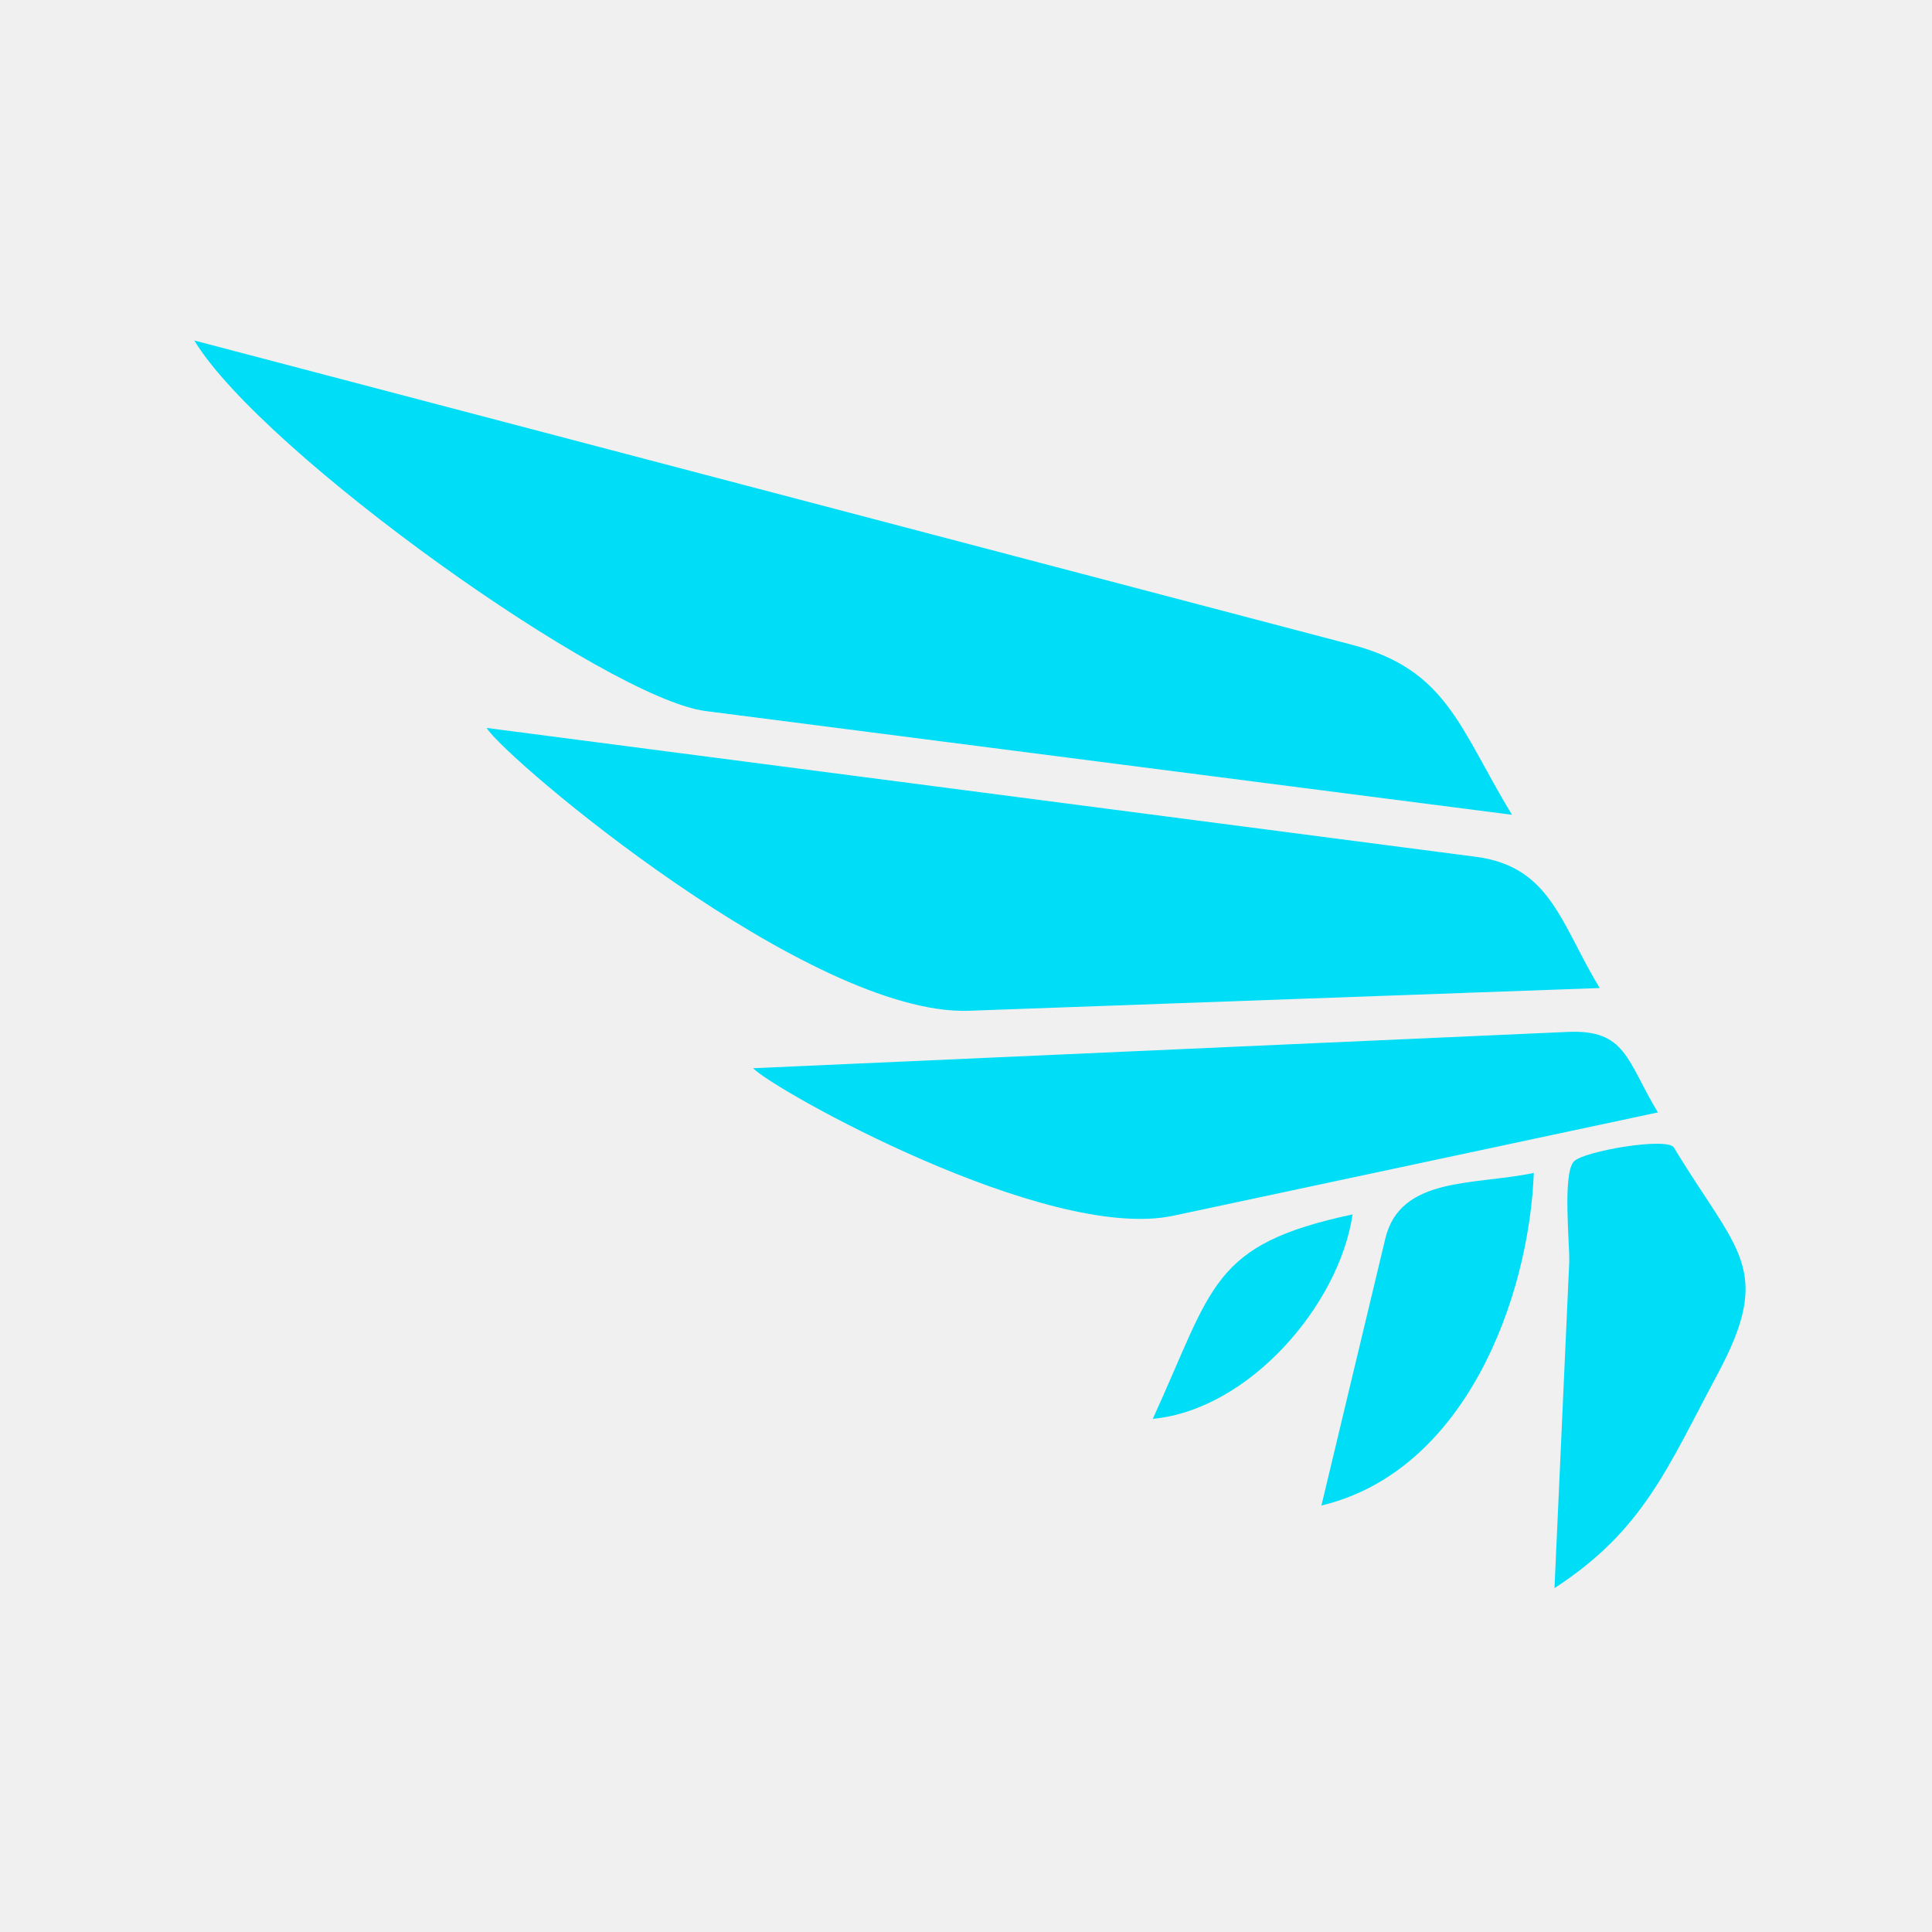
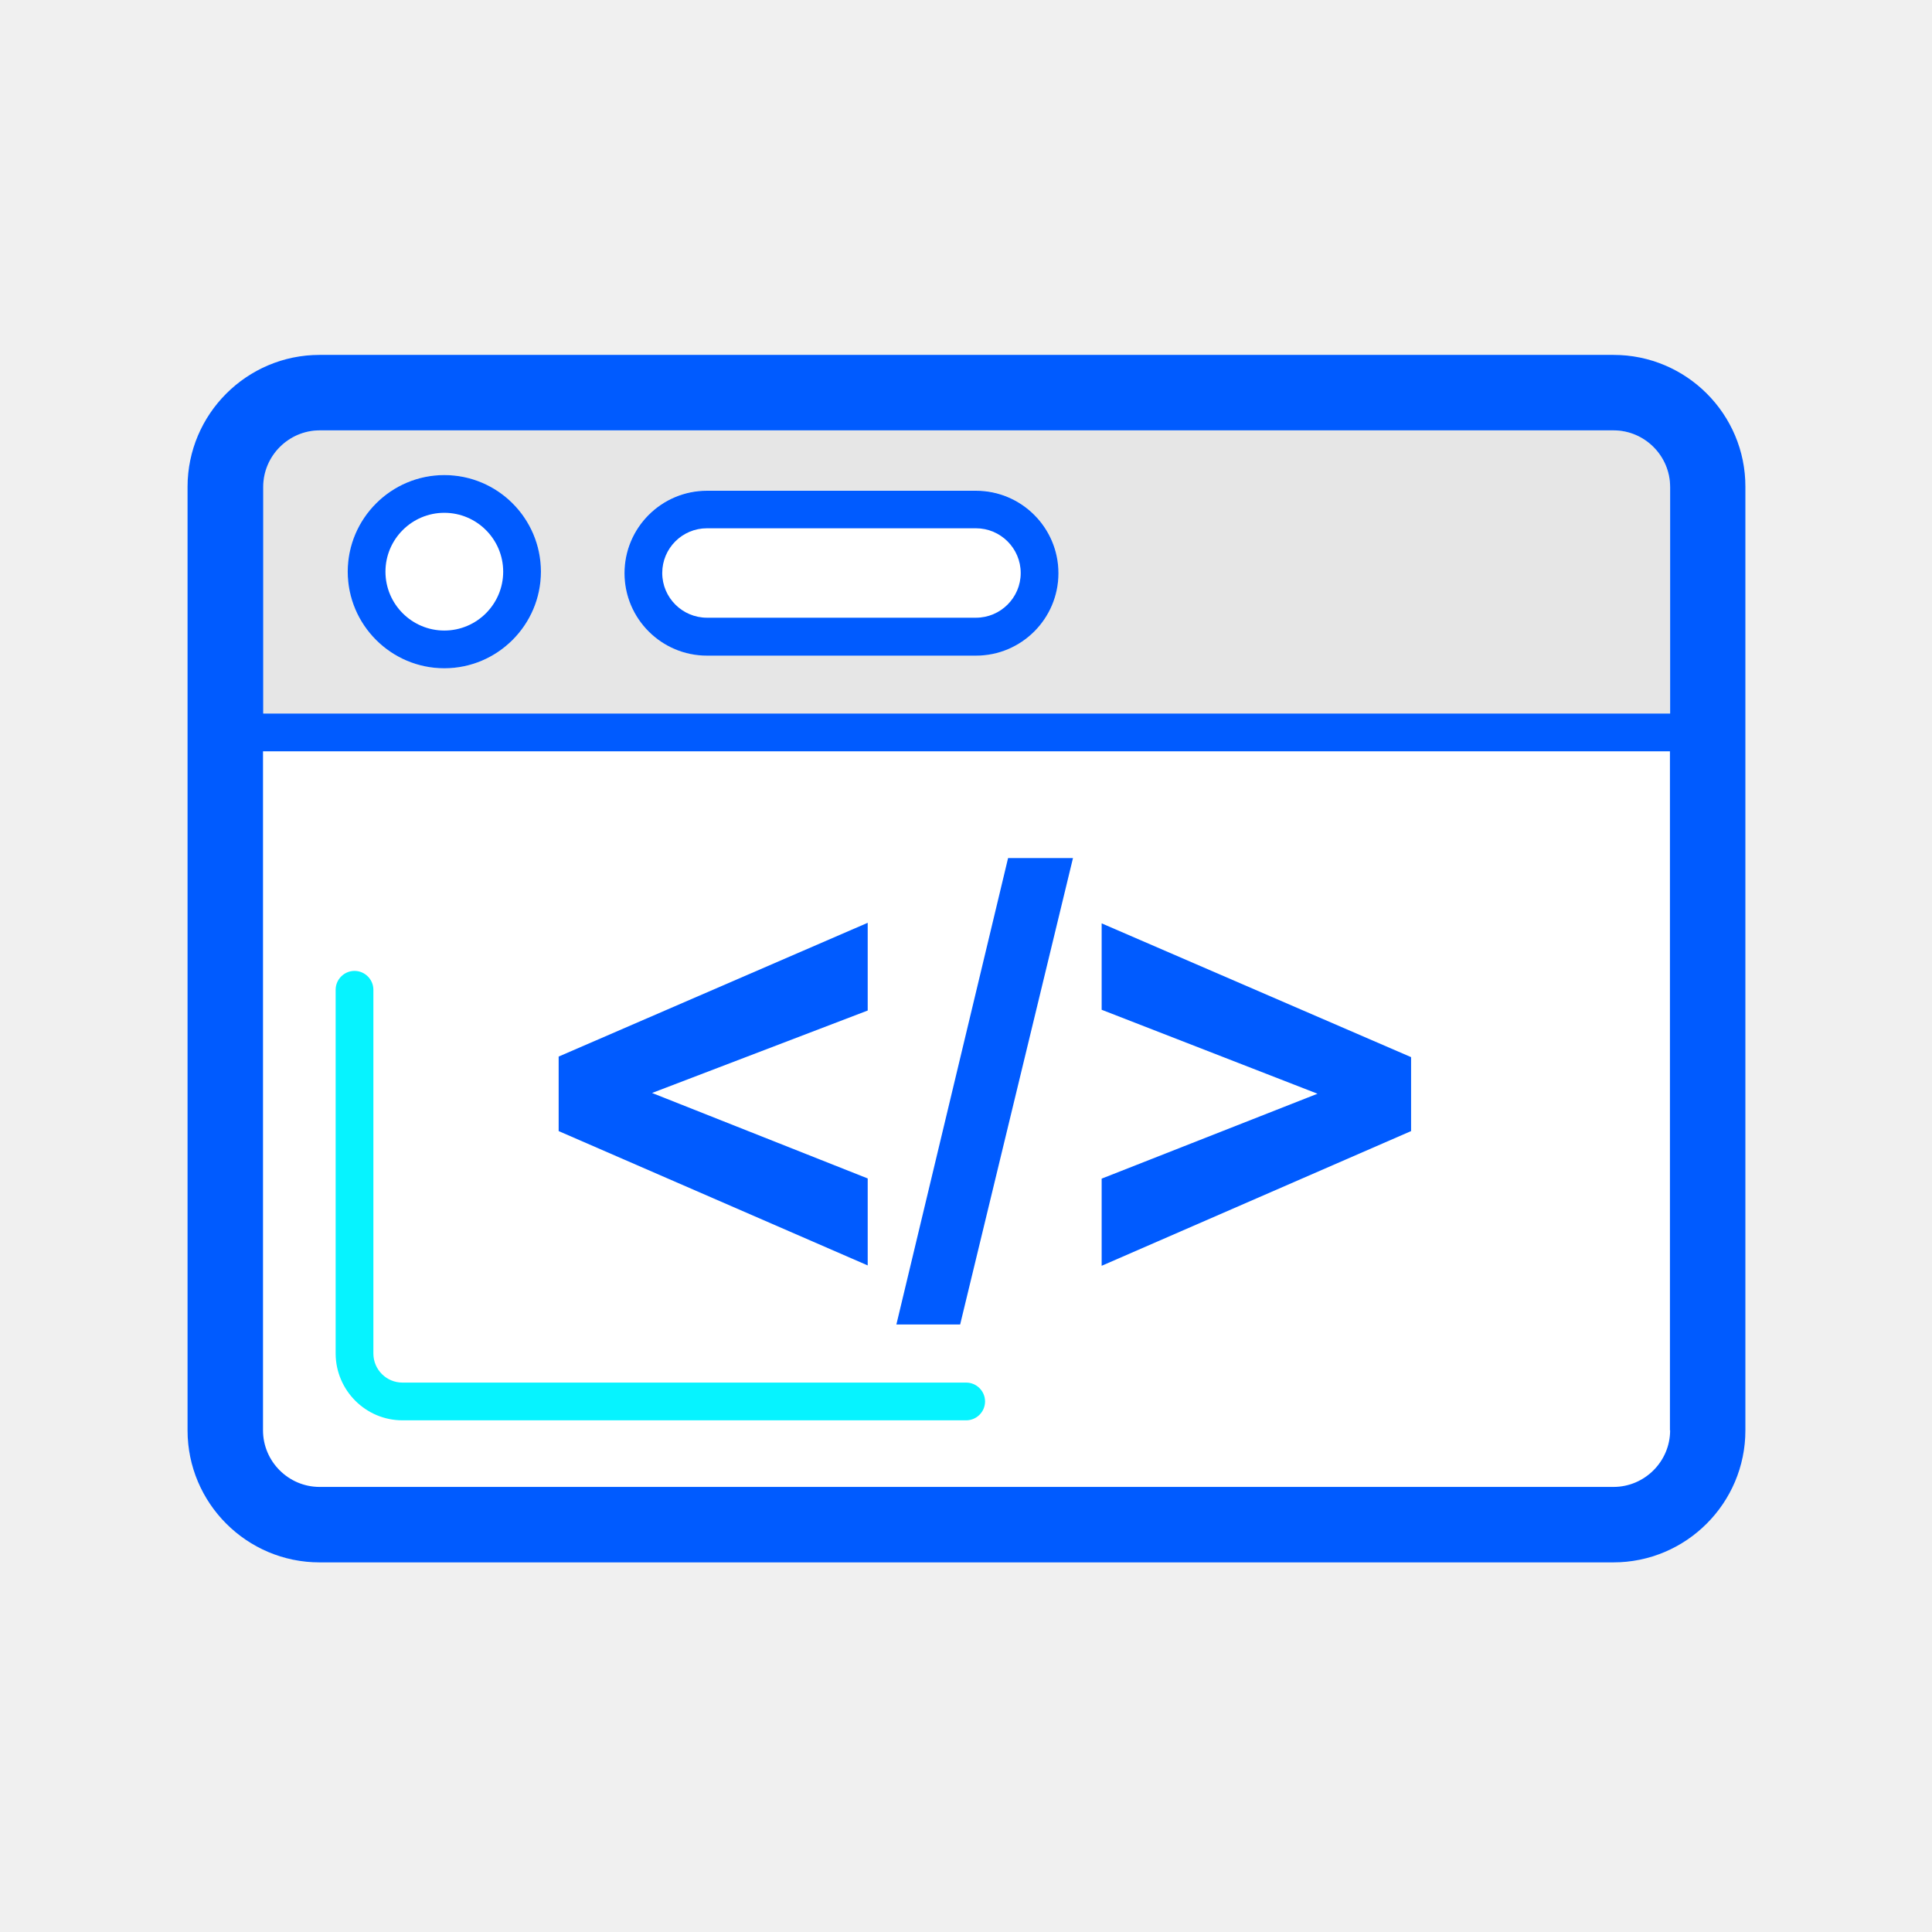
- <svg xmlns="http://www.w3.org/2000/svg" version="1.1" width="128" height="128" viewBox="0 0 128 128">
-   <g transform="matrix(0.8046875,0,0,0.8046875,12.76075,22.44678)">
-     <svg viewBox="0 0 95 77" data-background-color="#ffffff" preserveAspectRatio="xMidYMid meet" height="103" width="128">
-       <g id="tight-bounds" transform="matrix(1,0,0,1,-0.2405,0.1038806)">
-         <svg viewBox="0 0 95.481 76.792" height="76.792" width="95.481">
-           <g>
-             <svg viewBox="0 0 95.481 76.792" height="76.792" width="95.481">
-               <g>
-                 <svg viewBox="0 0 95.481 76.792" height="76.792" width="95.481">
-                   <g id="textblocktransform">
-                     <svg viewBox="0 0 95.481 76.792" height="76.792" width="95.481" id="textblock">
-                       <g>
-                         <svg viewBox="0 0 95.481 76.792" height="76.792" width="95.481">
-                           <g>
-                             <svg viewBox="0 0 95.481 76.792" height="76.792" width="95.481">
-                               <g>
-                                 <svg version="1.1" x="0" y="0" viewBox="0 9.786 100 80.427" enable-background="new 0 0 100 100" xml:space="preserve" width="95.481" height="76.792" class="icon-icon-0" data-fill-palette-color="accent" id="icon-0">
-                                   <path d="M49.942 52.994c13.552-0.488 27.103-0.977 40.653-1.465-2.527-4.177-3.159-7.831-7.989-8.461-7.229-0.94-14.458-1.883-21.688-2.826-14.023-1.827-28.05-3.654-42.075-5.48C20.101 36.792 39.724 53.361 49.942 52.994z" fill="#00ddf6" data-fill-palette-color="accent" />
-                                   <path d="M0 9.786c4.391 7.257 26.615 23.072 32.953 23.886 17.33 2.231 34.657 4.46 51.986 6.688-3.393-5.607-4.18-9.35-10.312-10.959-8.904-2.341-17.812-4.683-26.717-7.023C31.94 18.182 15.97 13.984 0 9.786z" fill="#00ddf6" data-fill-palette-color="accent" />
-                                   <path d="M63.108 66.207c10.413-2.219 20.826-4.439 31.241-6.66-2.028-3.346-2.034-5.359-5.827-5.189-6.158 0.273-12.314 0.549-18.471 0.822-11.343 0.506-22.686 1.014-34.028 1.518C37.298 58.064 54.94 67.947 63.108 66.207z" fill="#00ddf6" data-fill-palette-color="accent" />
-                                   <path d="M87.682 90.213c5.725-3.719 7.262-7.721 10.519-13.807 3.651-6.824 1.257-7.844-2.821-14.596-0.417-0.688-5.842 0.232-6.453 0.904-0.745 0.818-0.248 5.455-0.294 6.496C88.315 76.211 87.998 83.213 87.682 90.213z" fill="#00ddf6" data-fill-palette-color="accent" />
-                                   <path d="M86.35 63.447c-3.795 0.809-8.604 0.191-9.572 4.229-1.373 5.736-2.746 11.475-4.12 17.211C81.904 82.678 86.028 71.582 86.35 63.447z" fill="#00ddf6" data-fill-palette-color="accent" />
-                                   <path d="M74.666 66.121c-9.148 1.953-8.956 4.611-12.879 13.18C68.007 78.711 73.811 71.941 74.666 66.121z" fill="#00ddf6" data-fill-palette-color="accent" />
-                                 </svg>
-                               </g>
-                             </svg>
-                           </g>
-                         </svg>
-                       </g>
-                     </svg>
-                   </g>
-                 </svg>
-               </g>
-             </svg>
-           </g>
-           <defs />
-         </svg>
-         <rect width="95.481" height="76.792" fill="none" stroke="none" visibility="hidden" />
-       </g>
-     </svg>
-   </g>
+ <svg xmlns="http://www.w3.org/2000/svg" width="800px" height="800px" viewBox="0 0 1024 1024" class="icon" version="1.1">
+   <path d="M854.7 828.1H169.9c-38.9 0-70.5-31.6-70.5-70.5v-499c0-38.9 31.6-70.5 70.5-70.5h684.7c38.9 0 70.5 31.6 70.5 70.5v499c0.1 38.9-31.5 70.5-70.4 70.5z" fill="#FFFFFF" />
+   <path d="M885.2 258.1c0-16.5-13.5-30-30-30H169.4c-16.5 0-30 13.5-30 30v120.1h745.7V258.1z m-649.7 96.1c-28.2 0-51.2-23-51.2-51.2s23-51.2 51.2-51.2 51.2 23 51.2 51.2-22.9 51.2-51.2 51.2z m281.8-6.8H374.7c-24.1 0-43.7-19.6-43.7-43.7s19.6-43.7 43.7-43.7h142.6c24.1 0 43.7 19.6 43.7 43.7s-19.6 43.7-43.7 43.7z" fill="#E6E6E6" />
+   <path d="M213.3 752.8h298.8c5.5 0 10-4.5 10-10s-4.5-10-10-10H213.3c-8.5 0-15.4-6.9-15.4-15.4V524.6c0-5.5-4.5-10-10-10s-10 4.5-10 10v192.9c0.1 19.4 15.9 35.3 35.4 35.3z" fill="#06F3FF" />
+   <path d="M235.5 271.8c-17.2 0-31.2 14-31.2 31.2s14 31.2 31.2 31.2 31.2-14 31.2-31.2-14-31.2-31.2-31.2z" fill="#FFFFFF" />
+   <path d="M235.5 251.8c-28.2 0-51.2 23-51.2 51.2s23 51.2 51.2 51.2 51.2-23 51.2-51.2-22.9-51.2-51.2-51.2z m0 82.4c-17.2 0-31.2-14-31.2-31.2s14-31.2 31.2-31.2 31.2 14 31.2 31.2-14 31.2-31.2 31.2z" fill="#005BFF" />
+   <path d="M517.3 280.1H374.7c-13 0-23.7 10.6-23.7 23.7s10.6 23.7 23.7 23.7h142.6c13 0 23.7-10.6 23.7-23.7s-10.7-23.7-23.7-23.7z" fill="#FFFFFF" />
+   <path d="M517.3 260.1H374.7c-24.1 0-43.7 19.6-43.7 43.7s19.6 43.7 43.7 43.7h142.6c24.1 0 43.7-19.6 43.7-43.7s-19.6-43.7-43.7-43.7z m0 67.3H374.7c-13 0-23.7-10.6-23.7-23.7s10.6-23.7 23.7-23.7h142.6c13 0 23.7 10.6 23.7 23.7s-10.7 23.7-23.7 23.7z" fill="#005BFF" />
+   <path d="M855.2 188.1H169.4c-38.6 0-70 31.4-70 70v500c0 38.6 31.4 70 70 70h685.7c38.6 0 70-31.4 70-70v-500c0.1-38.6-31.3-70-69.9-70z m30 570c0 16.5-13.5 30-30 30H169.4c-16.5 0-30-13.5-30-30V398.2h745.7v359.9z m0-379.9H139.5V258.1c0-16.5 13.5-30 30-30h685.7c16.5 0 30 13.5 30 30v120.1z" fill="#005BFF" />
+   <path d="M459.9 624.6l-114.3-45.3 114.3-43.7v-46.5L296.1 560v39.5l163.8 71.2zM568.7 454.8h-34.4L475.1 702h33.8zM747.9 560.3l-164-70.9v45.8l114.4 44.5-114.4 45v46.2l164-71.4z" fill="#005BFF" />
</svg>
